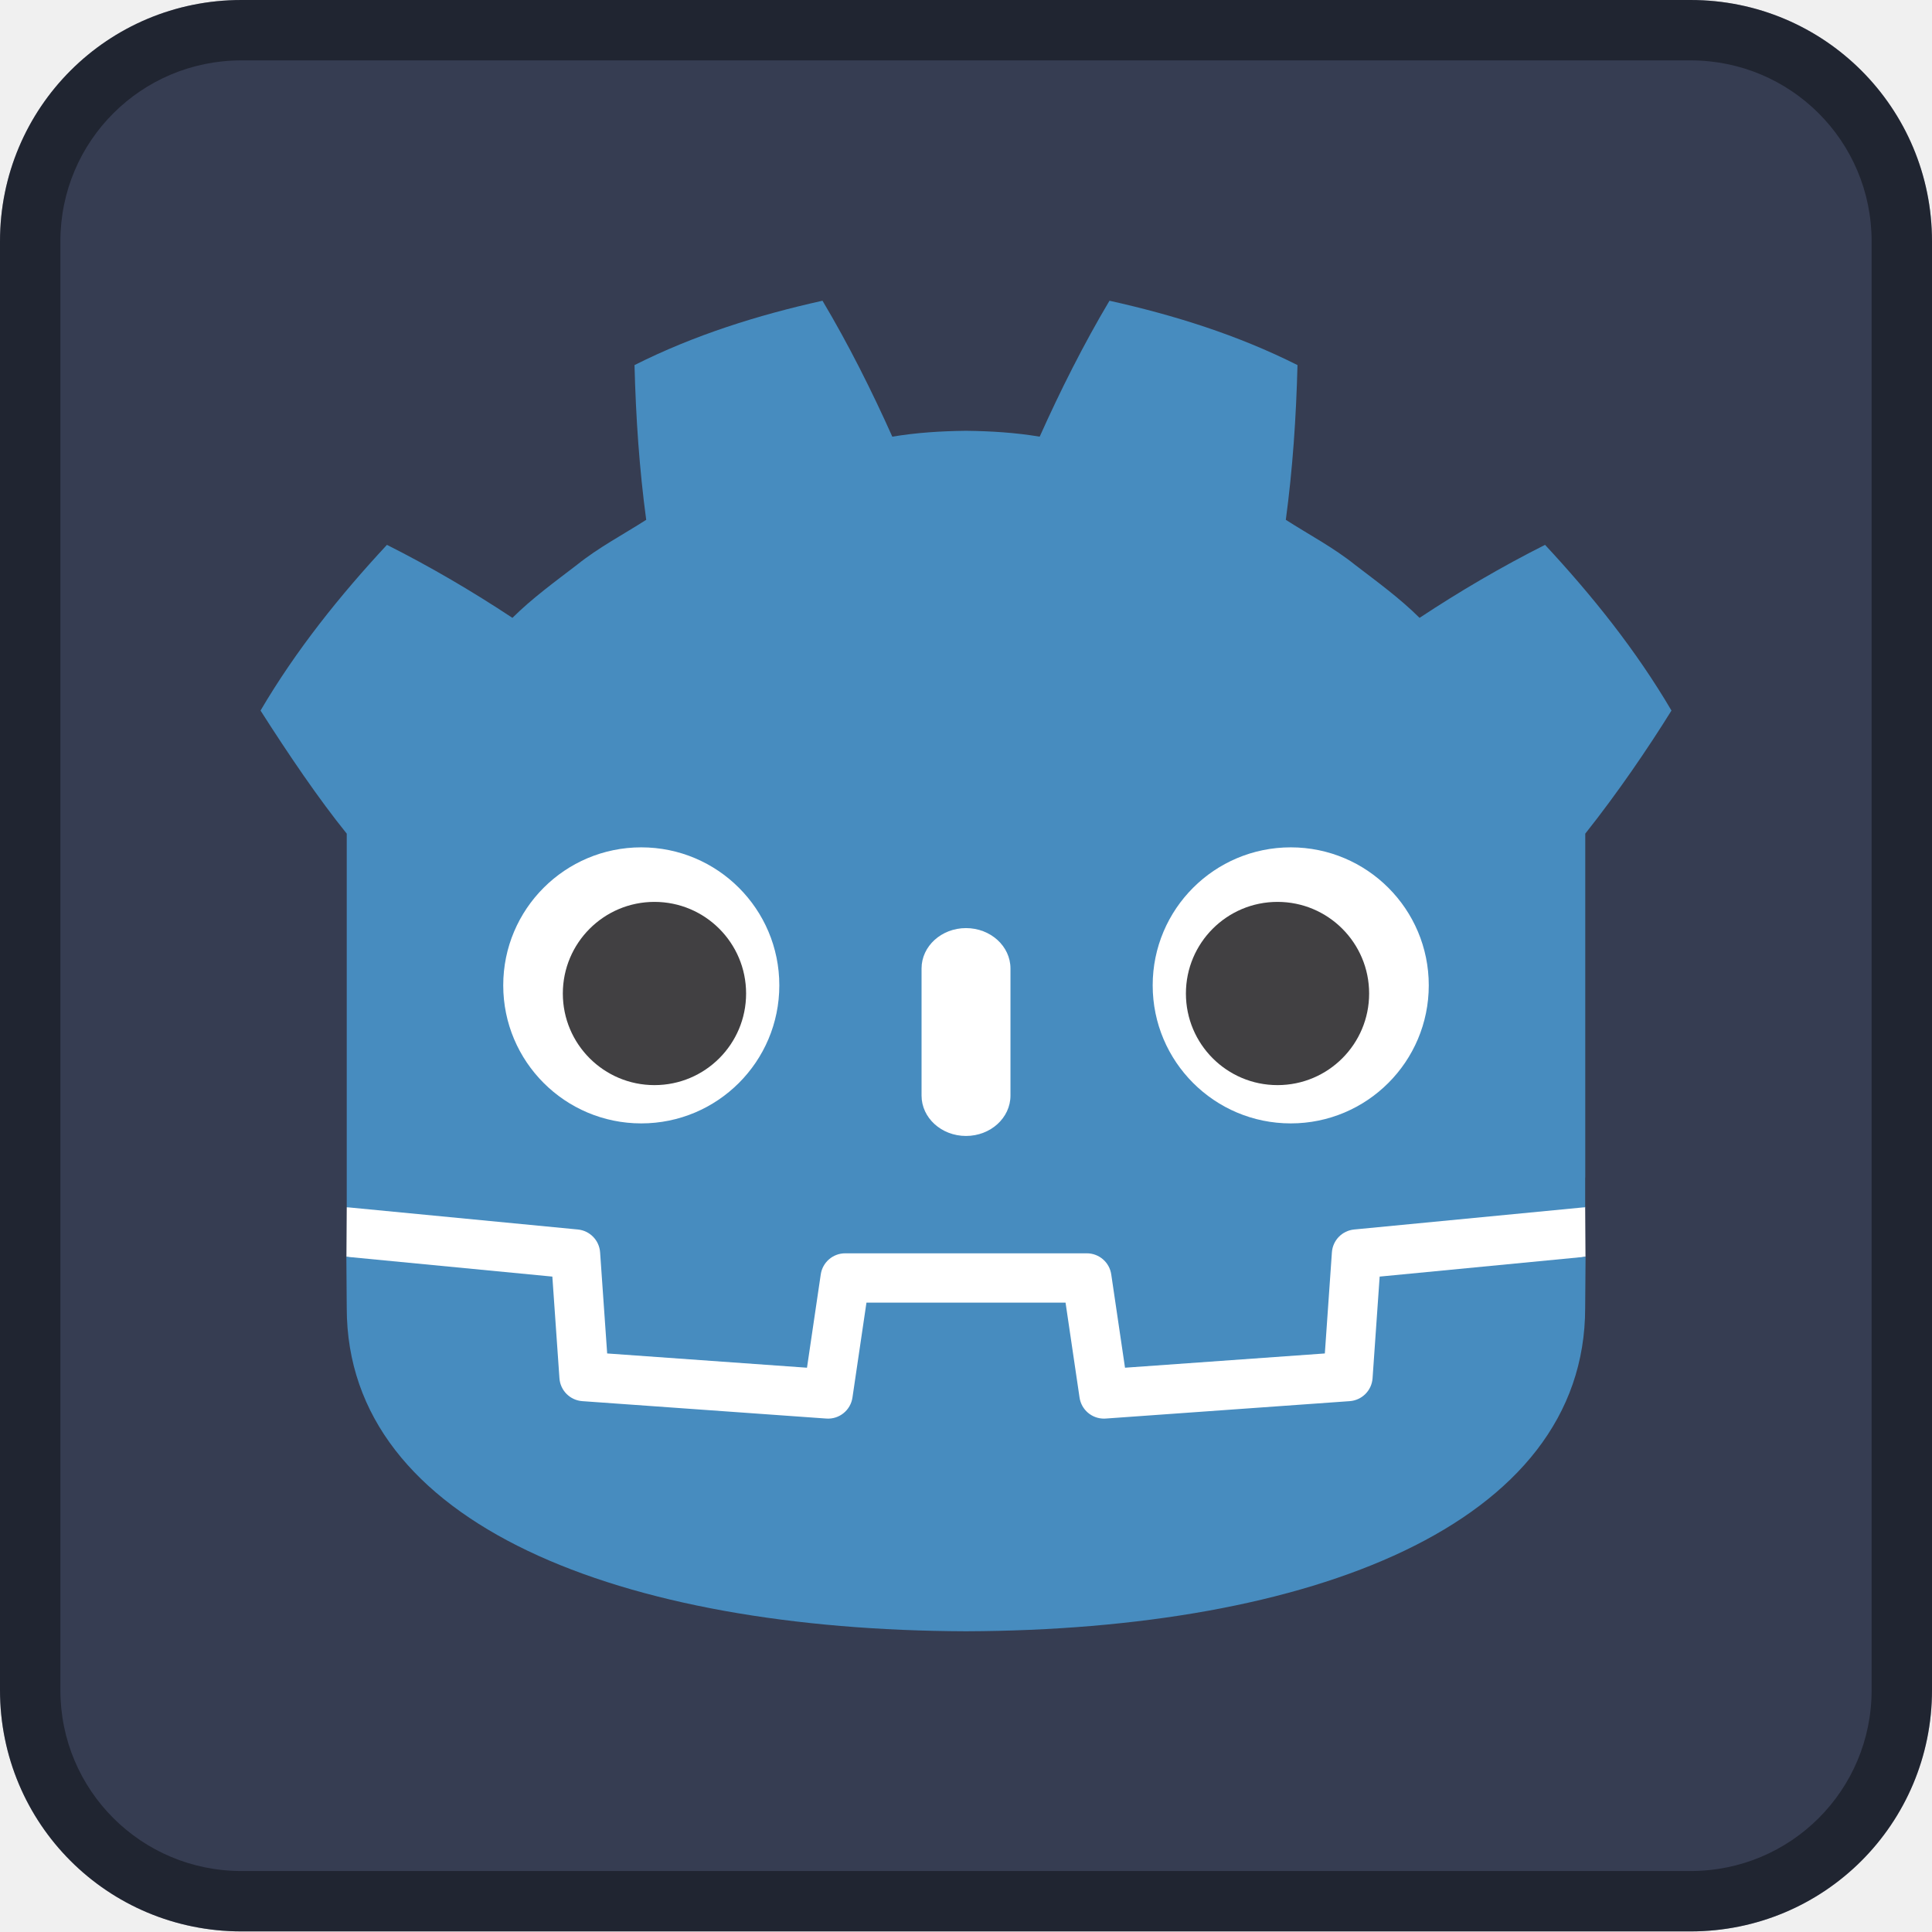
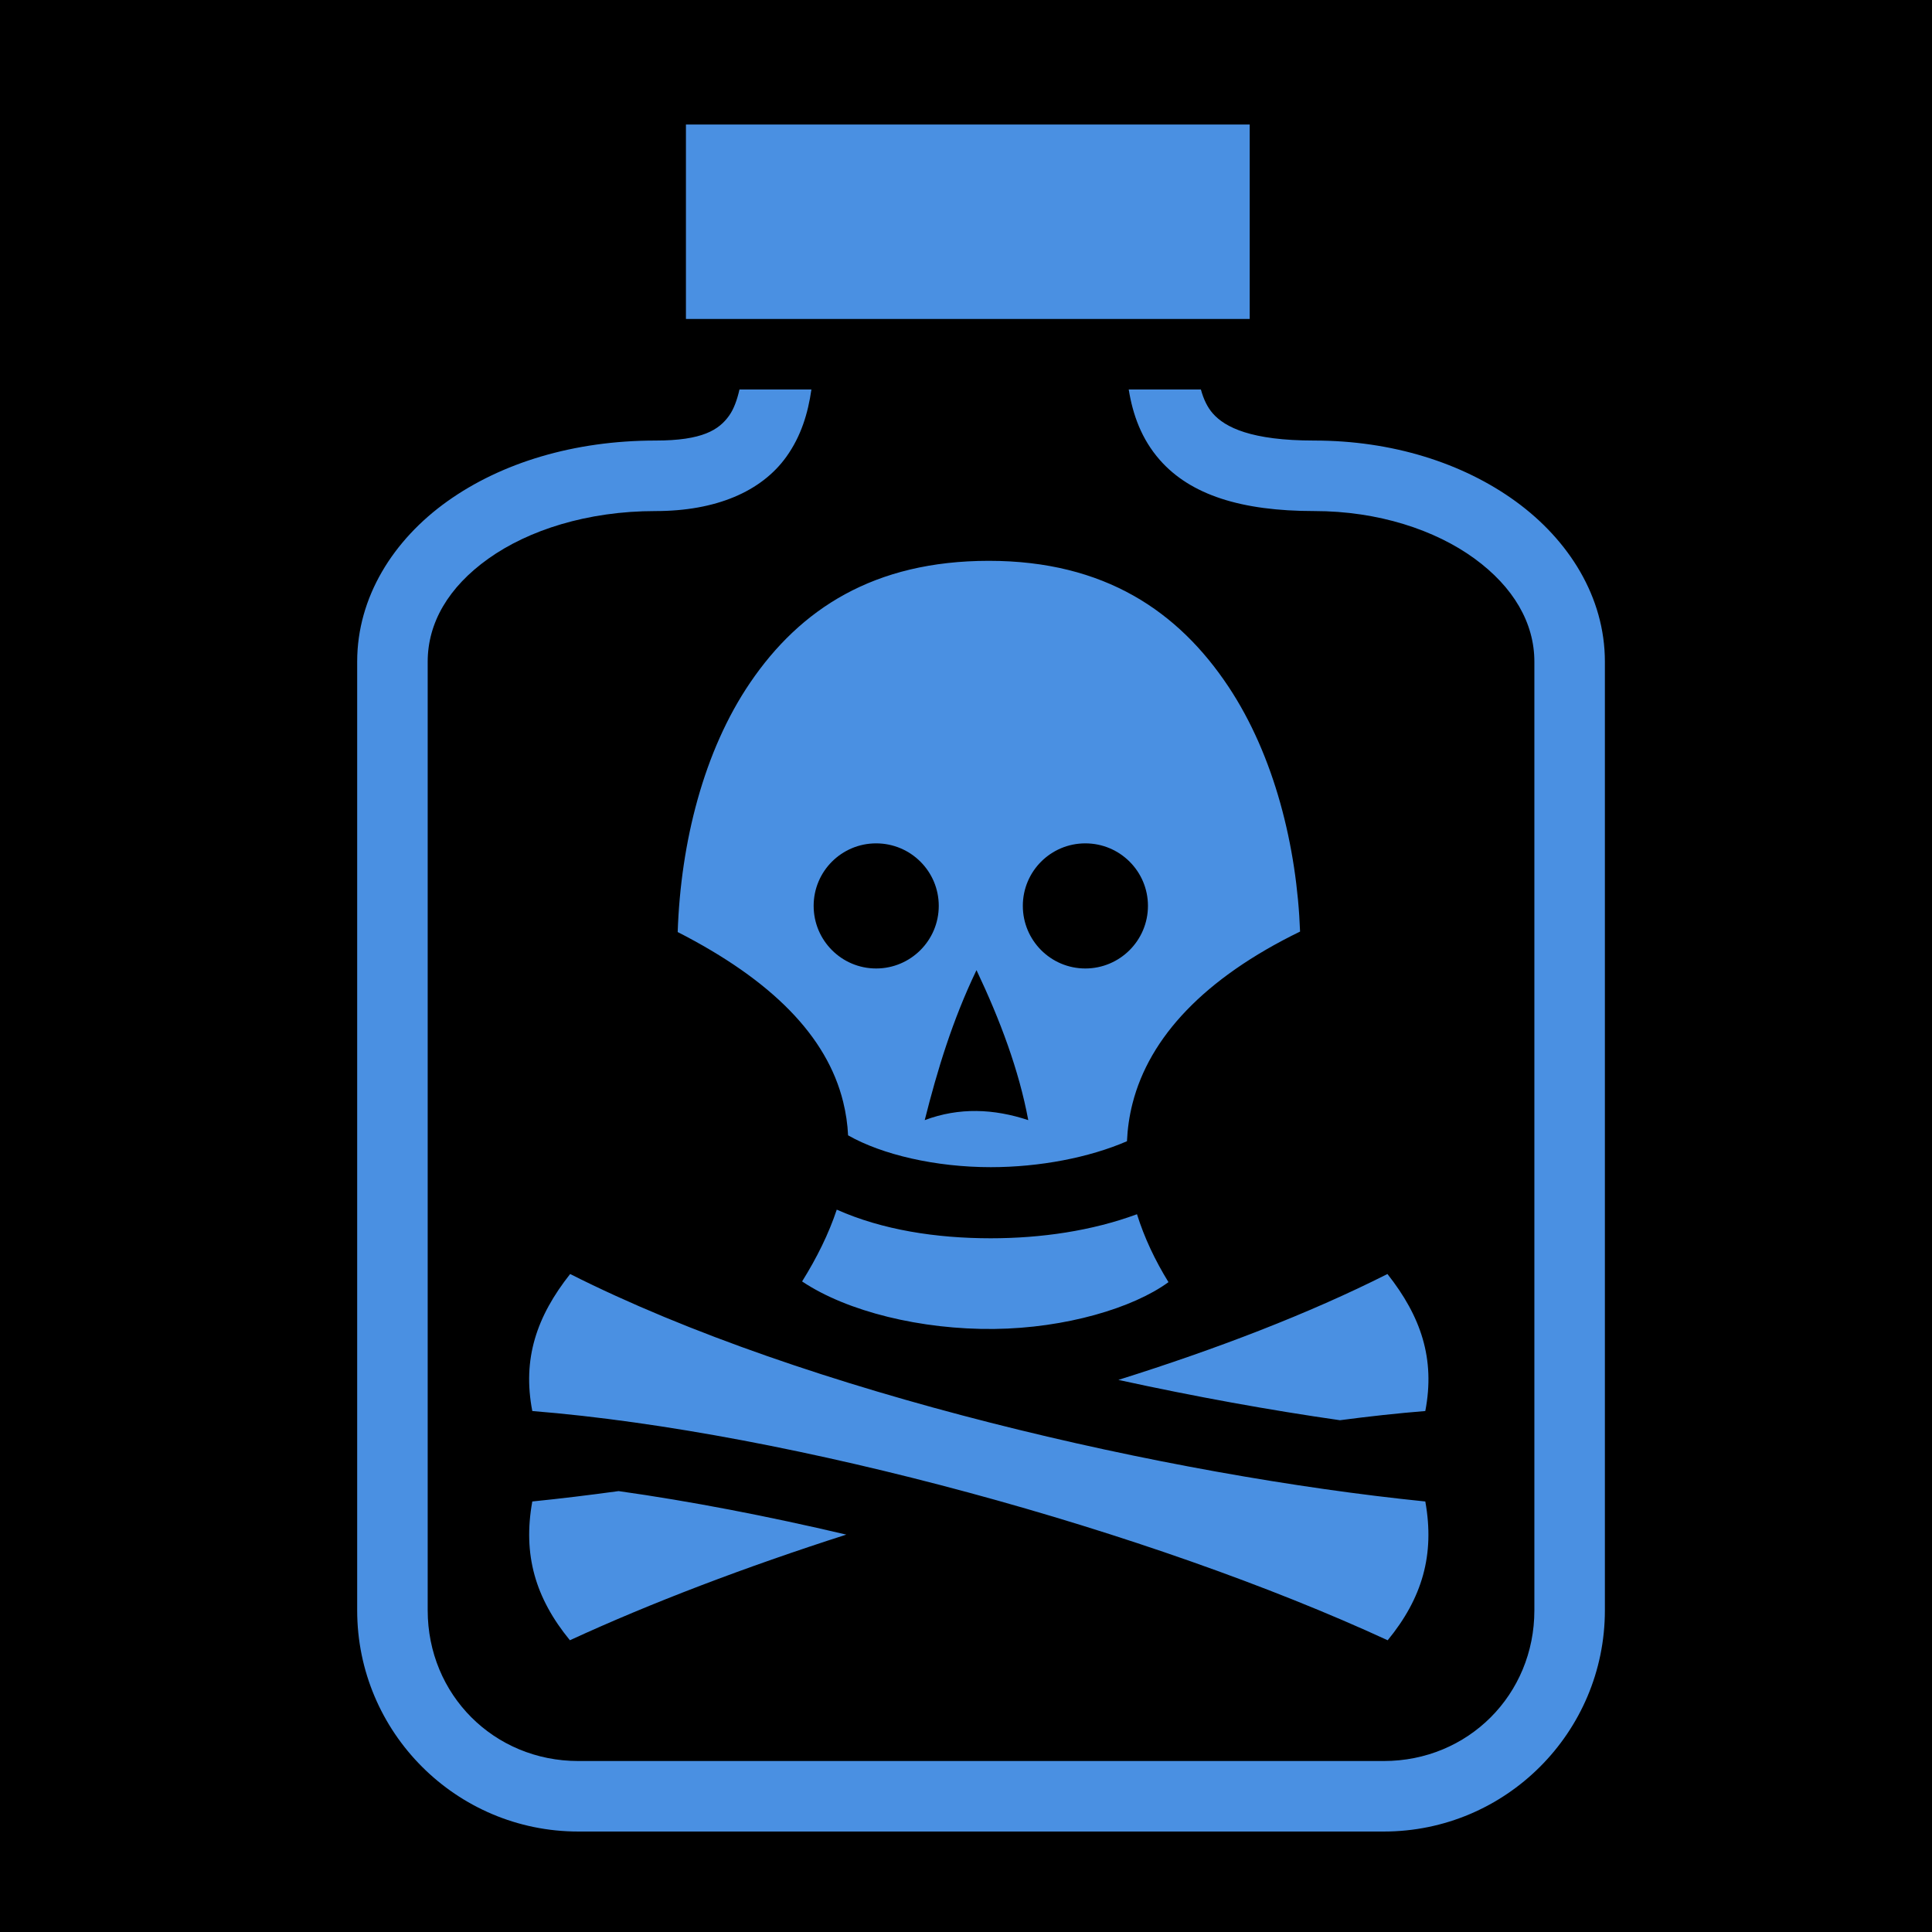
- <svg xmlns="http://www.w3.org/2000/svg" height="128" width="128">
-   <g transform="translate(32 32)">
-     <path d="m-16-32c-8.86 0-16 7.13-16 15.99v95.98c0 8.86 7.13 15.99 16 15.99h96c8.86 0 16-7.13 16-15.99v-95.98c0-8.85-7.14-15.99-16-15.99z" fill="#363d52" />
-     <path d="m-16-32c-8.86 0-16 7.13-16 15.99v95.98c0 8.86 7.13 15.99 16 15.99h96c8.86 0 16-7.13 16-15.99v-95.98c0-8.85-7.14-15.99-16-15.99zm0 4h96c6.64 0 12 5.35 12 11.99v95.98c0 6.64-5.35 11.99-12 11.99h-96c-6.64 0-12-5.35-12-11.99v-95.98c0-6.64 5.36-11.99 12-11.99z" fill-opacity=".4" />
-   </g>
-   <g stroke-width="9.927" transform="matrix(.1007308 0 0 .1007308 12.42592 2.256365)">
-     <path d="m0 0s-.325 1.994-.515 1.976l-36.182-3.491c-2.879-.278-5.115-2.574-5.317-5.459l-.994-14.247-27.992-1.997-1.904 12.912c-.424 2.872-2.932 5.037-5.835 5.037h-38.188c-2.902 0-5.41-2.165-5.834-5.037l-1.905-12.912-27.992 1.997-.994 14.247c-.202 2.886-2.438 5.182-5.317 5.46l-36.2 3.49c-.187.018-.324-1.978-.511-1.978l-.049-7.83 30.658-4.944 1.004-14.374c.203-2.91 2.551-5.263 5.463-5.472l38.551-2.75c.146-.01.29-.016.434-.016 2.897 0 5.401 2.166 5.825 5.038l1.959 13.286h28.005l1.959-13.286c.423-2.871 2.93-5.037 5.831-5.037.142 0 .284.005.423.015l38.556 2.75c2.911.209 5.26 2.562 5.463 5.472l1.003 14.374 30.645 4.966z" fill="#fff" transform="matrix(4.162611 0 0 -4.162611 919.2406 771.6719)" />
-     <path d="m0 0v-47.514-6.035-5.492c.108-.001.216-.005.323-.015l36.196-3.49c1.896-.183 3.382-1.709 3.514-3.609l1.116-15.978 31.574-2.253 2.175 14.747c.282 1.912 1.922 3.329 3.856 3.329h38.188c1.933 0 3.573-1.417 3.855-3.329l2.175-14.747 31.575 2.253 1.115 15.978c.133 1.9 1.618 3.425 3.514 3.609l36.182 3.49c.107.01.214.014.322.015v4.711l.015.005v54.325c5.097 6.416 9.923 13.494 13.621 19.449-5.651 9.62-12.575 18.217-19.976 26.182-6.864-3.455-13.531-7.369-19.828-11.534-3.151 3.132-6.7 5.694-10.186 8.372-3.425 2.751-7.285 4.768-10.946 7.118 1.09 8.117 1.629 16.108 1.846 24.448-9.446 4.754-19.519 7.906-29.708 10.17-4.068-6.837-7.788-14.241-11.028-21.479-3.842.642-7.702.88-11.567.926v.006c-.027 0-.052-.006-.075-.006-.024 0-.049.006-.073.006v-.006c-3.872-.046-7.729-.284-11.572-.926-3.238 7.238-6.956 14.642-11.03 21.479-10.184-2.264-20.258-5.416-29.703-10.17.216-8.34.755-16.331 1.848-24.448-3.668-2.35-7.523-4.367-10.949-7.118-3.481-2.678-7.036-5.24-10.188-8.372-6.297 4.165-12.962 8.079-19.828 11.534-7.401-7.965-14.321-16.562-19.974-26.182 4.443-6.974 9.208-13.983 13.621-19.449z" fill="#478cbf" transform="matrix(4.162611 0 0 -4.162611 104.6989 525.907)" />
-     <path d="m0 0-1.121-16.063c-.135-1.936-1.675-3.477-3.611-3.616l-38.555-2.751c-.094-.007-.188-.01-.281-.01-1.916 0-3.569 1.406-3.852 3.33l-2.211 14.994h-31.459l-2.211-14.994c-.297-2.018-2.101-3.469-4.133-3.32l-38.555 2.751c-1.936.139-3.476 1.68-3.611 3.616l-1.121 16.063-32.547 3.138c.015-3.498.06-7.33.06-8.093 0-34.374 43.605-50.896 97.781-51.086h.066.067c54.176.19 97.766 16.712 97.766 51.086 0 .777.047 4.593.063 8.093z" fill="#478cbf" transform="matrix(4.162611 0 0 -4.162611 784.0714 817.2428)" />
-     <path d="m0 0c0-12.052-9.765-21.815-21.813-21.815-12.042 0-21.81 9.763-21.81 21.815 0 12.044 9.768 21.802 21.81 21.802 12.048 0 21.813-9.758 21.813-21.802" fill="#fff" transform="matrix(4.162611 0 0 -4.162611 389.2148 625.671)" />
-     <path d="m0 0c0-7.994-6.479-14.473-14.479-14.473-7.996 0-14.479 6.479-14.479 14.473s6.483 14.479 14.479 14.479c8 0 14.479-6.485 14.479-14.479" fill="#414042" transform="matrix(4.162611 0 0 -4.162611 367.3669 631.0568)" />
-     <path d="m0 0c-3.878 0-7.021 2.858-7.021 6.381v20.081c0 3.52 3.143 6.381 7.021 6.381s7.028-2.861 7.028-6.381v-20.081c0-3.523-3.15-6.381-7.028-6.381" fill="#fff" transform="matrix(4.162611 0 0 -4.162611 511.9934 724.7395)" />
-     <path d="m0 0c0-12.052 9.765-21.815 21.815-21.815 12.041 0 21.808 9.763 21.808 21.815 0 12.044-9.767 21.802-21.808 21.802-12.05 0-21.815-9.758-21.815-21.802" fill="#fff" transform="matrix(4.162611 0 0 -4.162611 634.7871 625.671)" />
-     <path d="m0 0c0-7.994 6.477-14.473 14.471-14.473 8.002 0 14.479 6.479 14.479 14.473s-6.477 14.479-14.479 14.479c-7.994 0-14.471-6.485-14.471-14.479" fill="#414042" transform="matrix(4.162611 0 0 -4.162611 656.6406 631.0568)" />
+ <svg xmlns="http://www.w3.org/2000/svg" viewBox="0 0 512 512" style="height: 512px; width: 512px;">
+   <path d="M0 0h512v512H0z" fill="#000000" fill-opacity="1" />
+   <g class="" transform="translate(0,0)" style="">
+     <path d="M181.78 33v51.53h149.407V33H181.78zm14.19 70.22c-.66 2.9-1.554 5.263-2.75 6.936-2.684 3.75-7.033 6.594-19.5 6.594-21.54 0-40.804 5.862-55.157 16.094-14.353 10.232-23.907 25.398-23.907 42.5V426.75c0 32.34 26.255 58.625 58.594 58.625h213.47c32.338 0 58.592-26.286 58.592-58.625V175.344c0-17.102-9.527-32.2-23.593-42.438-14.067-10.237-32.83-16.156-53.44-16.156-16.69 0-23.62-3.488-26.874-7.188-1.41-1.604-2.43-3.698-3.156-6.343h-19.125c1.073 6.658 3.37 13.137 8.25 18.686 8.11 9.223 21.523 13.53 40.906 13.53 16.978 0 32.056 5.008 42.44 12.564 10.38 7.556 15.905 17.1 15.905 27.344V426.75c0 22.355-17.55 39.938-39.906 39.938H153.25c-22.355 0-39.906-17.583-39.906-39.938V175.344c0-10.245 5.455-19.72 16.062-27.28 10.607-7.563 26.22-12.626 44.313-12.626 15.962 0 28.056-5.142 34.686-14.407 3.904-5.455 5.733-11.545 6.625-17.81h-19.06zm66.093 45.405c-30.545 0-50.062 12.865-63.282 32.313-12.295 18.09-18.387 42.315-19.186 66.062 25.033 12.795 39.555 27.632 43.844 44.97.734 2.967 1.173 5.942 1.312 8.905 9.01 5.134 23.22 8.44 37.813 8.438 12.935-.002 26.08-2.538 36.093-6.875.152-3.325.617-6.662 1.47-10 4.486-17.583 19.028-33.2 44.405-45.563-.838-22.46-6.793-46.595-19-64.938-13.2-19.84-32.745-33.312-63.467-33.312zM232.188 223.5c9.157 0 16.593 7.405 16.593 16.563 0 9.157-7.435 16.593-16.593 16.593-9.157 0-16.562-7.436-16.562-16.594 0-9.157 7.405-16.562 16.563-16.562zm55.437 0c9.158 0 16.594 7.405 16.594 16.563 0 9.157-7.438 16.593-16.595 16.593-9.158 0-16.563-7.436-16.563-16.594 0-9.157 7.405-16.562 16.563-16.562zm-28.844 33.594c6.275 13.248 11.25 26.503 13.72 39.75-9.148-3.022-18.29-3.426-27.438 0 3.34-13.25 7.352-26.504 13.72-39.75zm-37.03 63.47c-2.136 6.42-5.285 12.778-9.188 19.03 11.93 7.99 31.58 12.81 50.875 12.594 18.97-.214 36.878-5.57 46.22-12.407-3.55-5.764-6.412-11.8-8.344-18-11.947 4.416-25.424 6.375-38.75 6.376-14.447.002-28.77-2.222-40.813-7.594zm-70.656 17.06c-8.9 11.268-12.694 22.493-10.03 36.313 68.925 5.54 164.194 31.92 226.686 60.75 9.16-11.166 12.518-22.67 9.97-36.78-67.77-6.867-164.135-28.736-226.626-60.282zm216.594 0c-20.79 10.496-45.326 19.907-71.313 28.063 20.298 4.434 40.253 8.04 58.72 10.688 7.782-1.026 15.357-1.853 22.624-2.438 2.66-13.82-1.133-25.045-10.033-36.312zm-203.75 57.532c-7.904 1.084-15.56 2.01-22.875 2.75-2.55 14.11.81 25.615 9.968 36.78 21.375-9.86 46.575-19.447 73.25-27.998-20.87-4.912-41.385-8.868-60.343-11.532z" fill="#4a90e2" fill-opacity="1" />
  </g>
</svg>
